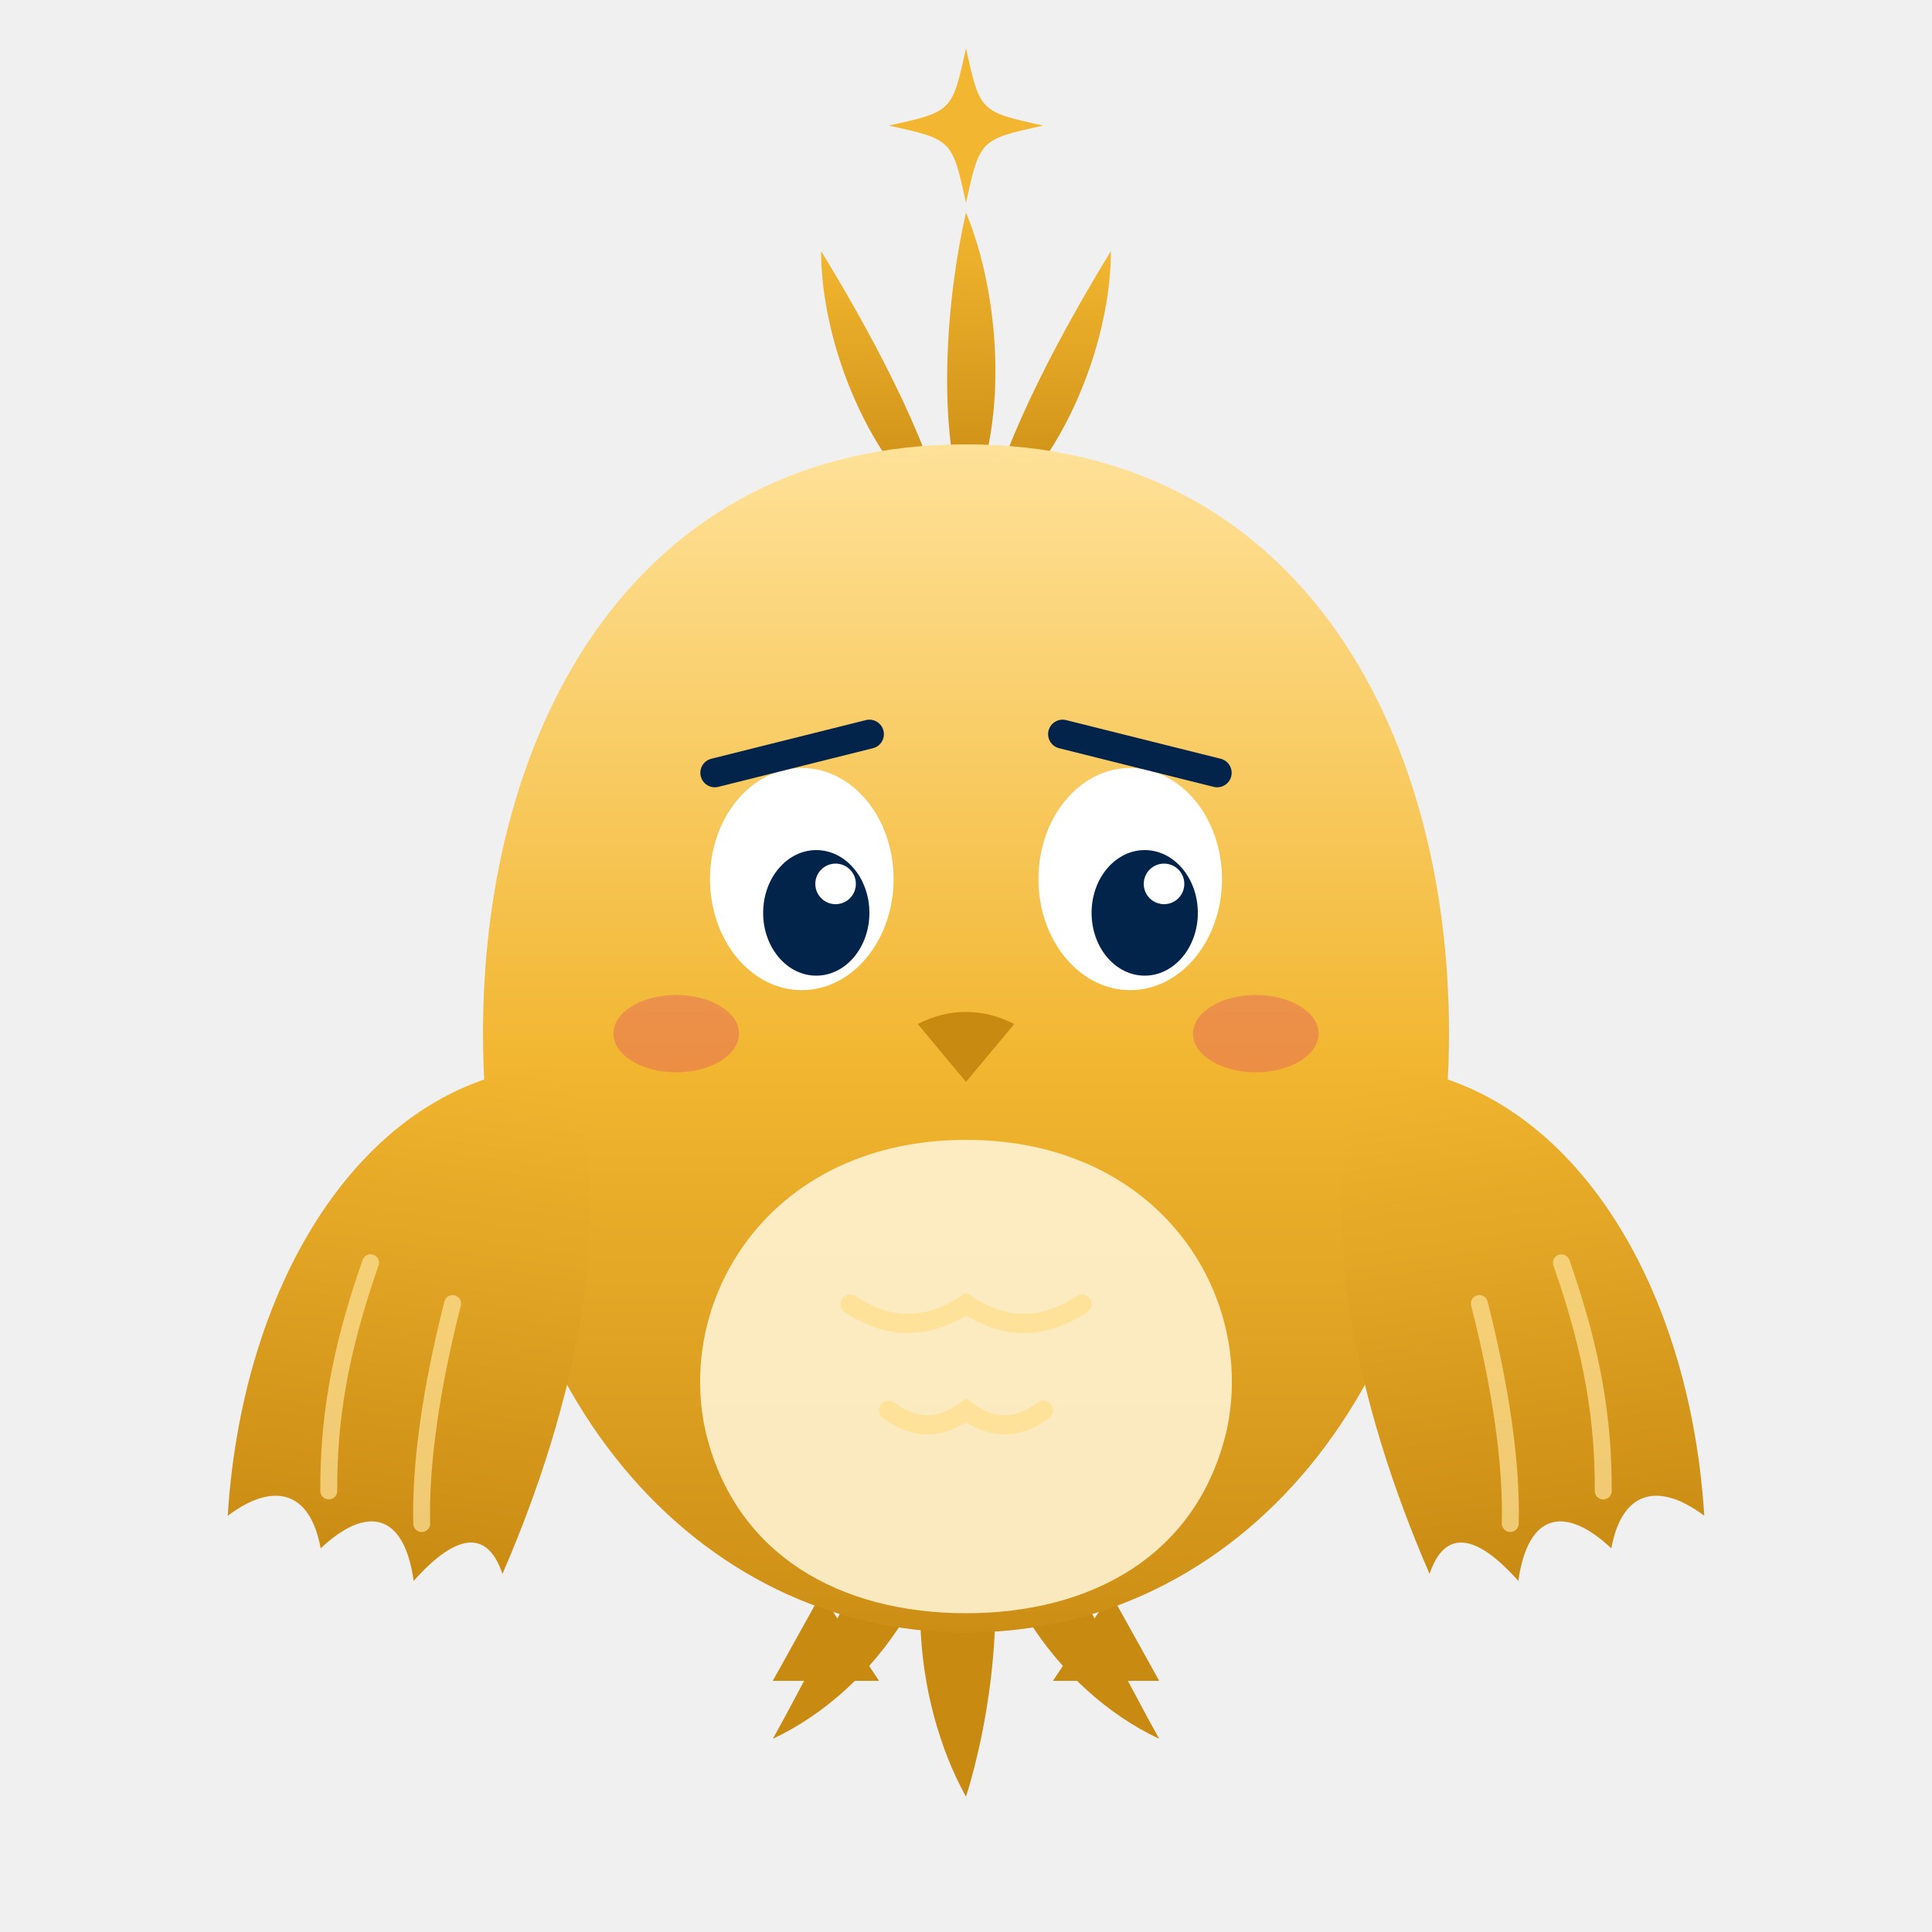
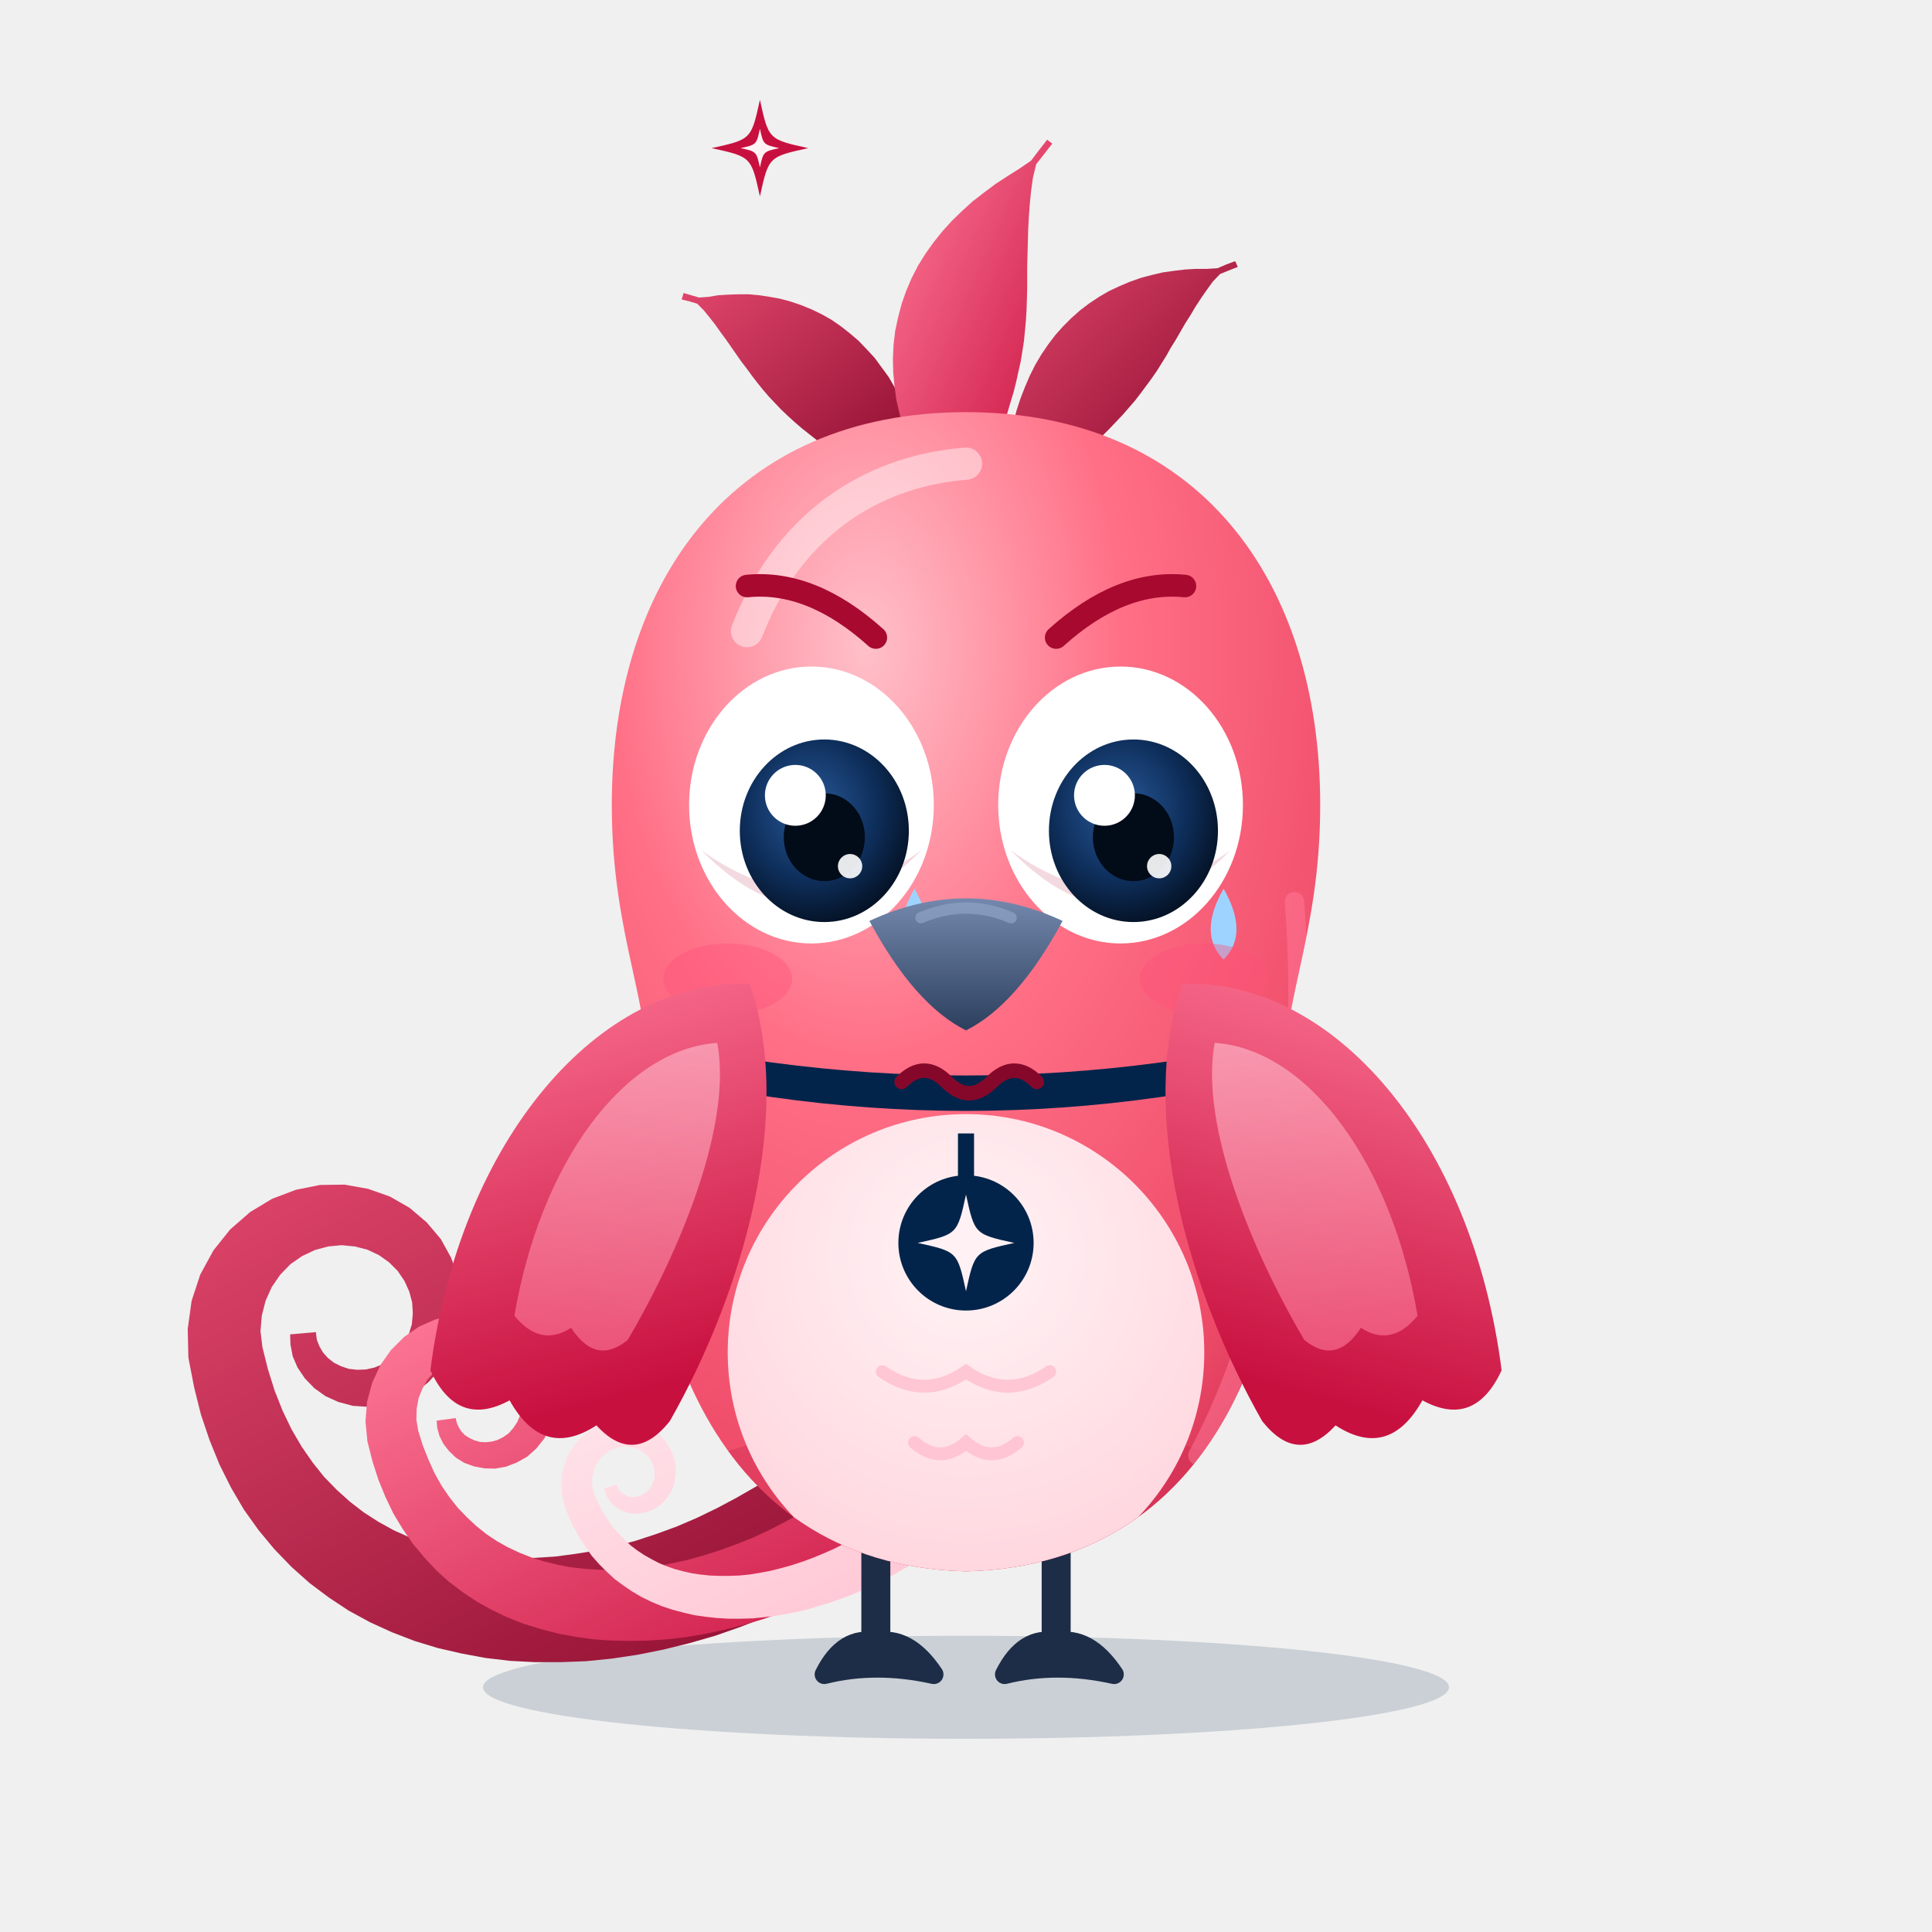
- <svg xmlns="http://www.w3.org/2000/svg" viewBox="0 0 400 400" width="400" height="400">
+ <svg xmlns="http://www.w3.org/2000/svg" viewBox="0 0 600 600" width="600" height="600">
  <defs>
-     <linearGradient id="h11b" x1="0" y1="90" x2="0" y2="350" gradientUnits="userSpaceOnUse">
-       <stop offset="0" stop-color="#FFE29A" />
-       <stop offset=".5" stop-color="#F2B630" />
-       <stop offset="1" stop-color="#C98A12" />
+     <radialGradient id="h18body" cx=".36" cy=".2" r=".95">
+       <stop offset="0" stop-color="#FFC0C9" />
+       <stop offset=".38" stop-color="#FF6F86" />
+       <stop offset=".8" stop-color="#EE4A68" />
+       <stop offset="1" stop-color="#C9284D" />
+     </radialGradient>
+     <linearGradient id="h18wing" x1="0" y1="0" x2=".3" y2="1">
+       <stop offset="0" stop-color="#FF7A98" />
+       <stop offset="1" stop-color="#C8103F" />
    </linearGradient>
-     <linearGradient id="h11w" x1="0" y1="0" x2="0" y2="1">
-       <stop offset="0" stop-color="#F2B630" />
-       <stop offset="1" stop-color="#C98A12" />
+     <linearGradient id="h18wingIn" x1="0" y1="0" x2="0" y2="1">
+       <stop offset="0" stop-color="#FFC2D1" />
+       <stop offset="1" stop-color="#FF7A98" />
    </linearGradient>
+     <linearGradient id="h18crim" x1="0" y1="0" x2="1" y2="1">
+       <stop offset="0" stop-color="#E0456B" />
+       <stop offset="1" stop-color="#85082A" />
+     </linearGradient>
+     <linearGradient id="h18rose" x1="0" y1="0" x2="1" y2="1">
+       <stop offset="0" stop-color="#FF7A98" />
+       <stop offset="1" stop-color="#C8103F" />
+     </linearGradient>
+     <linearGradient id="h18petal" x1="0" y1="0" x2="1" y2="1">
+       <stop offset="0" stop-color="#FFE3EA" />
+       <stop offset="1" stop-color="#FFC2D1" />
+     </linearGradient>
+     <radialGradient id="h18iris" cx=".42" cy=".38" r=".7">
+       <stop offset="0" stop-color="#2A5A9A" />
+       <stop offset=".55" stop-color="#0E2F5C" />
+       <stop offset="1" stop-color="#020B18" />
+     </radialGradient>
+     <linearGradient id="h18beak" x1="0" y1="0" x2="0" y2="1">
+       <stop offset="0" stop-color="#7488AD" />
+       <stop offset="1" stop-color="#2C3F5E" />
+     </linearGradient>
+     <radialGradient id="h18belly" cx=".5" cy=".3" r=".75">
+       <stop offset="0" stop-color="#FFF3F5" />
+       <stop offset="1" stop-color="#FFD3DC" />
+     </radialGradient>
+     <clipPath id="h18clip">
+       <path d="M300 128 C372 128 410 180 410 250 C410 292 397 312 399 340 C404 404 382 486 300 488 C218 486 196 404 201 340 C203 312 190 292 190 250 C190 180 228 128 300 128Z" />
+     </clipPath>
  </defs>
-   <g fill="#C98A12">
-     <path d="M200 300 C186 320.2 188.8 351.8 200 372 C206.3 351.8 209.8 320.2 200 300Z" />
-     <path d="M196 300 C198.8 324.5 181.4 350 160 360 C169.6 342.9 182.7 314.9 196 300Z" />
-     <path d="M204 300 C201.2 324.5 218.6 350 240 360 C230.4 342.9 217.3 314.9 204 300Z" />
+   <ellipse cx="300" cy="524" rx="150" ry="16" fill="#03244A" opacity=".16" />
+   <path d="M282.9 416.1 L278.2 422.6 L273.5 428.4 L268.6 434 L263.4 439.3 L258 444.3 L252.5 449 L246.7 453.5 L240.9 457.7 L234.9 461.6 L228.8 465.1 L222.6 468.4 L216.4 471.4 L210.1 474.1 L203.8 476.4 L197.4 478.5 L191.1 480.2 L184.8 481.6 L178.5 482.6 L172.4 483.4 L166.3 483.8 L160.2 483.9 L154.4 483.6 L148.6 483 L143 482.1 L137.5 480.9 L132.2 479.3 L127.1 477.4 L122.2 475.2 L117.5 472.6 L113 469.7 L108.7 466.4 L104.6 462.7 L100.7 458.7 L97.1 454.2 L93.7 449.3 L90.6 444 L87.8 438.2 L85.3 431.9 L83.2 425.2 L81.5 418.4 L80.9 413.4 L81.3 408.6 L82.5 403.9 L84.4 399.7 L87 395.9 L90.2 392.6 L93.8 390.1 L97.8 388.2 L101.9 387.1 L106.1 386.7 L110.2 387.1 L114.1 388.1 L117.7 389.8 L120.8 392 L123.5 394.7 L125.6 397.8 L127.1 401.1 L128 404.5 L128.2 407.9 L127.9 411.3 L126.9 414.5 L125.5 417.3 L123.7 419.8 L121.5 421.9 L119 423.6 L116.3 424.7 L113.6 425.3 L110.9 425.4 L108.3 425.1 L105.9 424.3 L103.7 423.2 L101.8 421.7 L100.3 420 L99.2 418.1 L98.4 416.1 L98.1 413.7 L90.1 414.4 L90.2 417.5 L90.9 421.2 L92.4 424.7 L94.7 428.1 L97.6 431.1 L101.1 433.6 L105.1 435.4 L109.6 436.6 L114.3 436.9 L119.2 436.4 L124.1 434.9 L128.8 432.6 L133 429.3 L136.8 425.2 L139.8 420.4 L141.9 414.9 L143.1 409.1 L143.3 402.9 L142.3 396.7 L140.1 390.6 L136.9 384.8 L132.5 379.6 L127.2 375.1 L121.1 371.6 L114.3 369.2 L107 367.9 L99.4 368 L91.9 369.5 L84.5 372.3 L77.7 376.4 L71.5 381.8 L66.3 388.3 L62.2 395.8 L59.5 404 L58.3 412.7 L58.5 421.6 L60.3 430.9 L62.4 439.3 L65.1 447.3 L68.2 454.9 L71.8 462.1 L75.8 468.9 L80.3 475.2 L85.2 481.1 L90.5 486.6 L96.1 491.6 L102.1 496.1 L108.3 500.2 L114.9 503.8 L121.7 506.9 L128.7 509.6 L135.9 511.8 L143.3 513.5 L150.8 514.9 L158.5 515.8 L166.2 516.2 L174.1 516.2 L182 515.9 L190 515.1 L198 513.9 L206 512.3 L214.1 510.3 L222.1 508 L230.1 505.2 L238 502.1 L245.9 498.6 L253.7 494.7 L261.4 490.5 L268.9 485.9 L276.4 480.9 L283.7 475.5 L290.8 469.8 L297.7 463.8 L304.5 457.4 L311 450.6 L317.1 443.9Z" fill="url(#h18crim)" />
+   <path d="M289.1 435.7 L284.9 440.5 L280.8 445 L276.5 449.2 L272.1 453.2 L267.6 456.9 L262.9 460.5 L258.2 463.9 L253.5 467 L248.6 470 L243.7 472.7 L238.8 475.2 L233.9 477.5 L228.9 479.5 L224 481.3 L219 482.9 L214.1 484.3 L209.2 485.4 L204.4 486.3 L199.6 486.9 L194.9 487.4 L190.3 487.5 L185.8 487.5 L181.4 487.2 L177.1 486.7 L173 485.9 L168.9 484.9 L165.1 483.7 L161.3 482.2 L157.7 480.5 L154.3 478.6 L151 476.4 L147.9 473.9 L145 471.2 L142.2 468.3 L139.6 465 L137.2 461.5 L135 457.6 L133.1 453.4 L131.3 448.9 L129.9 444.4 L129.3 440.9 L129.4 437.5 L130 434.2 L131.2 431.2 L132.8 428.4 L134.9 426 L137.4 424.1 L140 422.6 L142.9 421.6 L145.8 421.2 L148.7 421.3 L151.4 421.9 L154 422.9 L156.3 424.3 L158.2 426.1 L159.8 428.1 L161 430.3 L161.7 432.7 L162.1 435.1 L162 437.4 L161.5 439.6 L160.6 441.7 L159.4 443.5 L158 445.1 L156.3 446.3 L154.5 447.2 L152.7 447.7 L150.8 447.9 L149 447.8 L147.3 447.3 L145.8 446.6 L144.4 445.7 L143.3 444.6 L142.5 443.3 L141.9 442 L141.5 440.4 L135.6 441.2 L135.8 443.5 L136.5 446 L137.7 448.4 L139.5 450.7 L141.6 452.7 L144.2 454.3 L147.2 455.4 L150.4 456 L153.7 456.1 L157.1 455.5 L160.5 454.2 L163.7 452.4 L166.5 449.9 L169 446.8 L170.9 443.3 L172.1 439.4 L172.7 435.2 L172.5 430.9 L171.6 426.6 L169.8 422.4 L167.3 418.5 L164 415.1 L160.1 412.2 L155.6 410 L150.8 408.6 L145.6 408 L140.3 408.4 L135.1 409.8 L130.1 412 L125.5 415.2 L121.4 419.3 L118.1 424 L115.6 429.4 L114 435.3 L113.5 441.4 L114.1 447.6 L115.7 453.9 L117.5 459.5 L119.7 464.9 L122.2 470.1 L125.1 474.9 L128.2 479.4 L131.7 483.6 L135.4 487.6 L139.4 491.2 L143.6 494.4 L148.1 497.4 L152.8 500 L157.6 502.3 L162.7 504.3 L167.9 505.9 L173.2 507.3 L178.6 508.3 L184.2 509.1 L189.8 509.5 L195.6 509.6 L201.4 509.5 L207.2 509.1 L213.2 508.4 L219.1 507.4 L225.1 506.1 L231.1 504.6 L237.1 502.8 L243.1 500.7 L249.1 498.4 L255.1 495.8 L261 493 L266.9 489.8 L272.7 486.5 L278.5 482.9 L284.2 479 L289.8 474.9 L295.3 470.6 L300.6 466 L305.9 461.1 L310.9 456.3Z" fill="url(#h18rose)" />
+   <path d="M295.7 453.5 L292.5 456.9 L289.3 460.1 L286 463 L282.7 465.8 L279.4 468.4 L276 470.9 L272.6 473.3 L269.2 475.4 L265.8 477.4 L262.4 479.3 L259 481 L255.6 482.5 L252.2 483.9 L248.9 485.1 L245.5 486.2 L242.2 487.1 L239 487.9 L235.7 488.5 L232.6 489 L229.5 489.3 L226.4 489.4 L223.4 489.4 L220.5 489.3 L217.6 489 L214.9 488.6 L212.2 488 L209.6 487.3 L207 486.4 L204.6 485.4 L202.3 484.2 L200 482.9 L197.9 481.5 L195.8 479.9 L193.9 478.1 L192.1 476.2 L190.3 474.2 L188.7 471.9 L187.2 469.5 L185.9 467 L184.7 464.4 L184.1 462.4 L183.9 460.3 L184 458.3 L184.5 456.4 L185.3 454.6 L186.4 453 L187.7 451.7 L189.2 450.6 L190.8 449.9 L192.5 449.4 L194.2 449.2 L195.9 449.4 L197.5 449.8 L199 450.5 L200.3 451.4 L201.4 452.5 L202.2 453.7 L202.8 455.1 L203.2 456.4 L203.3 457.8 L203.2 459.2 L202.8 460.5 L202.2 461.6 L201.5 462.7 L200.6 463.5 L199.6 464.1 L198.6 464.6 L197.5 464.8 L196.4 464.9 L195.4 464.8 L194.5 464.5 L193.6 464 L192.9 463.4 L192.3 462.8 L191.8 462 L191.5 461.1 L187.7 462.2 L188 463.5 L188.6 465 L189.5 466.4 L190.8 467.7 L192.3 468.7 L194 469.5 L195.8 470 L197.8 470.1 L199.9 469.8 L201.9 469.2 L203.9 468.2 L205.7 466.8 L207.2 465.1 L208.5 463.1 L209.4 460.8 L209.8 458.3 L209.9 455.7 L209.4 453.1 L208.5 450.6 L207.1 448.2 L205.3 446 L203.1 444.1 L200.5 442.7 L197.6 441.7 L194.5 441.2 L191.4 441.3 L188.2 441.9 L185.2 443.1 L182.3 444.9 L179.7 447.1 L177.6 449.9 L175.9 453 L174.8 456.5 L174.3 460.1 L174.5 463.9 L175.3 467.6 L176.7 471.2 L178.2 474.4 L179.9 477.5 L181.8 480.4 L183.8 483.2 L186 485.7 L188.4 488.1 L190.9 490.4 L193.6 492.4 L196.4 494.3 L199.3 496 L202.4 497.5 L205.5 498.8 L208.8 499.9 L212.2 500.8 L215.6 501.6 L219.1 502.1 L222.7 502.5 L226.3 502.7 L230 502.7 L233.8 502.6 L237.6 502.2 L241.5 501.7 L245.4 501 L249.3 500.2 L253.2 499.1 L257.2 497.9 L261.2 496.5 L265.2 495 L269.2 493.2 L273.2 491.3 L277.2 489.2 L281.1 487 L285.1 484.5 L289.1 481.9 L293 479.2 L296.9 476.2 L300.7 473.1 L304.6 469.8 L308.3 466.5Z" fill="url(#h18petal)" />
+   <path d="M272 482 L272 512" stroke="#1D2D47" stroke-width="9" stroke-linecap="round" />
+   <path d="M256 520 Q262 508 272 510 Q282 508 290 520 Q272 516 256 520Z" fill="#1D2D47" stroke="#1D2D47" stroke-width="6" stroke-linejoin="round" />
+   <path d="M328 482 L328 512" stroke="#1D2D47" stroke-width="9" stroke-linecap="round" />
+   <path d="M312 520 Q318 508 328 510 Q338 508 346 520 Q328 516 312 520Z" fill="#1D2D47" stroke="#1D2D47" stroke-width="6" stroke-linejoin="round" />
+   <path d="M287.5 146.5 L286.6 142.5 L285.5 138.6 L284.3 134.7 L282.9 131 L281.4 127.3 L279.7 123.8 L277.9 120.4 L276 117.1 L273.8 114.1 L271.6 111.1 L269.1 108.4 L266.6 105.8 L263.9 103.5 L261.1 101.3 L258.2 99.3 L255.2 97.6 L252.1 96.1 L248.9 94.8 L245.7 93.7 L242.4 92.8 L239.1 92.2 L235.9 91.7 L232.6 91.4 L229.4 91.4 L226.2 91.5 L223 91.7 L220 92.2 L217.1 92.4 L214.7 91.7 L212.3 91 L211.7 93 L214.1 93.6 L216.5 94.3 L218.5 96.3 L220.3 98.5 L222.1 100.8 L223.8 103.2 L225.5 105.5 L227.1 107.8 L228.7 110.1 L230.3 112.4 L232 114.6 L233.6 116.8 L235.3 119 L237 121.1 L238.8 123.2 L240.7 125.2 L242.6 127.2 L244.7 129.2 L246.8 131.1 L249 133 L251.4 134.9 L253.8 136.8 L256.3 138.8 L258.9 140.7 L261.7 142.7 L264.5 144.7 L267.4 146.8 L270.4 148.9 L273.4 151.2 L276.5 153.5Z" fill="url(#h18crim)" />
+   <path d="M323.9 152.8 L326.7 150.1 L329.4 147.5 L332.1 145 L334.7 142.6 L337.3 140.2 L339.7 137.9 L342.1 135.6 L344.4 133.3 L346.5 131.1 L348.6 128.9 L350.6 126.6 L352.5 124.4 L354.2 122.2 L355.9 119.9 L357.6 117.6 L359.2 115.3 L360.7 112.9 L362.2 110.5 L363.6 108 L365.1 105.6 L366.6 103 L368.1 100.4 L369.7 97.9 L371.3 95.2 L373 92.6 L374.8 90 L376.7 87.4 L378.9 85.1 L381.6 84 L384.4 82.9 L383.6 81.1 L380.9 82.1 L378.1 83.3 L374.8 83.5 L371.4 83.5 L368 83.7 L364.6 84.1 L361.1 84.6 L357.7 85.4 L354.3 86.3 L350.9 87.5 L347.6 88.9 L344.4 90.4 L341.3 92.2 L338.3 94.2 L335.4 96.4 L332.7 98.8 L330.1 101.4 L327.7 104.1 L325.5 107 L323.4 110.1 L321.5 113.3 L319.8 116.7 L318.3 120.2 L316.9 123.8 L315.7 127.5 L314.7 131.3 L313.8 135.2 L313.1 139.1 L312.5 143.2 L312.1 147.2Z" fill="url(#h18crim)" />
+   <path d="M305.9 150.9 L307.1 146.8 L308.3 142.9 L309.5 139.1 L310.6 135.4 L311.8 131.8 L312.8 128.4 L313.8 125 L314.8 121.7 L315.6 118.5 L316.3 115.3 L317 112.2 L317.5 109.1 L318 105.9 L318.3 102.8 L318.6 99.6 L318.8 96.4 L318.9 93.2 L319 89.8 L319 86.4 L319 82.8 L319.1 79.2 L319.2 75.4 L319.3 71.6 L319.5 67.6 L319.8 63.5 L320.2 59.4 L320.8 55.1 L321.8 51 L324.3 47.8 L326.8 44.6 L325.2 43.4 L322.7 46.6 L320.2 49.9 L316.7 52.3 L312.9 54.7 L309.2 57.1 L305.6 59.8 L302.1 62.5 L298.8 65.5 L295.6 68.6 L292.7 71.8 L289.9 75.3 L287.4 78.8 L285.1 82.5 L283.1 86.4 L281.4 90.4 L280 94.4 L278.9 98.6 L278 102.8 L277.5 107.1 L277.3 111.4 L277.4 115.7 L277.8 120 L278.4 124.3 L279.4 128.6 L280.6 132.8 L282.1 137 L283.8 141.2 L285.7 145.2 L287.8 149.2 L290.1 153.1Z" fill="url(#h18rose)" />
+   <path d="M236 31 C238.7 43.3 238.7 43.3 251 46 C238.7 48.7 238.7 48.7 236 61 C233.3 48.7 233.3 48.7 221 46 C233.3 43.3 233.3 43.3 236 31Z" fill="#C8103F" />
+   <path d="M236 40 C237.08 44.92 237.08 44.92 242 46 C237.08 47.08 237.08 47.08 236 52 C234.92 47.08 234.92 47.08 230 46 C234.92 44.92 234.92 44.92 236 40Z" fill="#FFF1F4" />
+   <path d="M300 128 C372 128 410 180 410 250 C410 292 397 312 399 340 C404 404 382 486 300 488 C218 486 196 404 201 340 C203 312 190 292 190 250 C190 180 228 128 300 128Z" fill="url(#h18body)" />
+   <ellipse cx="300" cy="500" rx="130" ry="60" fill="#C9284D" opacity=".35" clip-path="url(#h18clip)" />
+   <path d="M402 280 C406 330 400 400 372 452" fill="none" stroke="#FF7A98" stroke-width="6" stroke-linecap="round" opacity=".5" clip-path="url(#h18clip)" />
+   <path d="M232 196 C246 160 274 146 300 144" fill="none" stroke="#fff" stroke-width="10" stroke-linecap="round" opacity=".45" />
+   <ellipse cx="300" cy="420" rx="74" ry="74" fill="url(#h18belly)" clip-path="url(#h18clip)" />
+   <g clip-path="url(#h18clip)" fill="none" stroke="#FFC2D1" stroke-width="4" stroke-linecap="round" opacity=".9">
+     <path d="M274 426 q13 9 26 0 q13 9 26 0 M284 448 q8 7 16 0 q8 7 16 0" />
  </g>
-   <path d="M170 330 l-10 18 h22 Z M230 330 l10 18 h-22 Z" fill="#C98A12" />
-   <path d="M196 108 C192.3 90.6 179.1 66.8 170 52 C170 71 180 96.4 196 108Z" fill="url(#h11w)" />
-   <path d="M200 106 C209 88.6 207.2 61.4 200 44 C196 61.4 193.7 88.6 200 106Z" fill="url(#h11w)" />
-   <path d="M204 108 C207.7 90.6 220.9 66.8 230 52 C230 71 220 96.4 204 108Z" fill="url(#h11w)" />
-   <path d="M200 10 C202.88 23.12 202.88 23.12 216 26 C202.88 28.88 202.88 28.88 200 42 C197.12 28.88 197.12 28.88 184 26 C197.12 23.12 197.12 23.12 200 10Z" fill="#F2B630" />
-   <path d="M200 92 C268 92 300 150 300 214 C300 288 256 338 200 338 C144 338 100 288 100 214 C100 150 132 92 200 92Z" fill="url(#h11b)" />
-   <path d="M200 236 C240 236 260 268 254 296 C248 322 226 334 200 334 C174 334 152 322 146 296 C140 268 160 236 200 236Z" fill="#FFF3D1" opacity=".9" />
-   <path d="M176 270 q12 8 24 0 q12 8 24 0 M184 292 q8 6 16 0 q8 6 16 0" fill="none" stroke="#FFE29A" stroke-width="4" stroke-linecap="round" />
-   <g transform="translate(112 226) rotate(8)">
-     <path d="M4 -6 C-34 0 -56 44 -52 96 C-44 88 -36 88 -32 100 C-24 90 -16 90 -12 104 C-4 92 2 92 6 100 C16 64 20 20 4 -6Z" fill="url(#h11w)" />
-     <path d="M-30 40 C-34 60 -34 74 -32 88 M-12 46 C-14 64 -14 80 -12 92" fill="none" stroke="#FFE29A" stroke-width="3.5" stroke-linecap="round" opacity=".7" />
+   <g clip-path="url(#h18clip)">
+     <path d="M180 318 Q300 350 420 318 L420 328 Q300 362 180 328Z" fill="#03244A" />
  </g>
-   <g transform="translate(288 226) scale(-1 1) rotate(8)">
-     <path d="M4 -6 C-34 0 -56 44 -52 96 C-44 88 -36 88 -32 100 C-24 90 -16 90 -12 104 C-4 92 2 92 6 100 C16 64 20 20 4 -6Z" fill="url(#h11w)" />
-     <path d="M-30 40 C-34 60 -34 74 -32 88 M-12 46 C-14 64 -14 80 -12 92" fill="none" stroke="#FFE29A" stroke-width="3.5" stroke-linecap="round" opacity=".7" />
+   <path d="M300 352 L300 366" stroke="#03244A" stroke-width="5" />
+   <circle cx="300" cy="386" r="21" fill="#03244A" />
+   <path d="M300 371 C302.7 383.3 302.7 383.3 315 386 C302.7 388.7 302.7 388.7 300 401 C297.3 388.7 297.3 388.7 285 386 C297.3 383.3 297.3 383.3 300 371Z" fill="#FFF1F4" />
+   <ellipse cx="252" cy="250" rx="38" ry="43" fill="#FFFFFF" />
+   <path d="M217.8 264 Q252 299 286.2 264 Q252 289 217.8 264Z" fill="#F3D9E0" />
+   <ellipse cx="256" cy="258" rx="26.25" ry="28.35" fill="url(#h18iris)" />
+   <ellipse cx="256" cy="260" rx="12.6" ry="13.65" fill="#020B18" />
+   <circle cx="247" cy="247" r="9.45" fill="#FFFFFF" />
+   <circle cx="264" cy="269" r="3.78" fill="#FFFFFF" opacity=".9" />
+   <path d="M284 276 q8 14 0 22 q-8 -8 0 -22Z" fill="#9FD3FF" />
+   <ellipse cx="348" cy="250" rx="38" ry="43" fill="#FFFFFF" />
+   <path d="M313.8 264 Q348 299 382.2 264 Q348 289 313.8 264Z" fill="#F3D9E0" />
+   <ellipse cx="352" cy="258" rx="26.25" ry="28.35" fill="url(#h18iris)" />
+   <ellipse cx="352" cy="260" rx="12.6" ry="13.65" fill="#020B18" />
+   <circle cx="343" cy="247" r="9.45" fill="#FFFFFF" />
+   <circle cx="360" cy="269" r="3.78" fill="#FFFFFF" opacity=".9" />
+   <path d="M380 276 q8 14 0 22 q-8 -8 0 -22Z" fill="#9FD3FF" />
+   <path d="M232 182 Q252 180 272 198" fill="none" stroke="#A8092F" stroke-width="7" stroke-linecap="round" />
+   <path d="M328 198 Q348 180 368 182" fill="none" stroke="#A8092F" stroke-width="7" stroke-linecap="round" />
+   <path d="M270 286 Q300 272 330 286 Q316 312 300 320 Q284 312 270 286Z" fill="url(#h18beak)" />
+   <path d="M286 285 Q300 279 314 285" fill="none" stroke="#8EA3C4" stroke-width="3.5" stroke-linecap="round" opacity=".7" />
+   <path d="M280 336 q7 -7 14 0 q7 7 14 0 q7 -7 14 0" fill="none" stroke="#85082A" stroke-width="4.5" stroke-linecap="round" />
+   <g clip-path="url(#h18clip)">
+     <ellipse cx="226" cy="304" rx="20" ry="11" fill="#FF4F78" opacity=".4" />
+     <ellipse cx="374" cy="304" rx="20" ry="11" fill="#FF4F78" opacity=".4" />
  </g>
-   <ellipse cx="140" cy="214" rx="13" ry="8" fill="#E0456B" opacity=".35" />
-   <ellipse cx="260" cy="214" rx="13" ry="8" fill="#E0456B" opacity=".35" />
-   <ellipse cx="166" cy="182" rx="19" ry="23" fill="#FFFFFF" />
-   <ellipse cx="169" cy="189" rx="11" ry="13" fill="#03244A" />
-   <circle cx="173" cy="183" r="4.2" fill="#FFFFFF" />
-   <ellipse cx="234" cy="182" rx="19" ry="23" fill="#FFFFFF" />
-   <ellipse cx="237" cy="189" rx="11" ry="13" fill="#03244A" />
-   <circle cx="241" cy="183" r="4.2" fill="#FFFFFF" />
-   <path d="M148 160 L180 152 M252 160 L220 152" stroke="#03244A" stroke-width="6" stroke-linecap="round" />
-   <path d="M190 212 Q200 207 210 212 L200 224 Z" fill="#C98A12" />
+   <g transform="translate(224 318) rotate(12)">
+     <g transform="scale(1 1)">
+       <path d="M6 -14 C-40 -6 -72 52 -66 124 Q-54 140 -40 128 Q-26 144 -12 130 Q2 140 10 124 C24 80 28 22 6 -14Z" fill="url(#h18wing)" />
+       <path d="M0 6 C-28 14 -46 54 -44 102 Q-34 110 -26 102 Q-16 112 -8 102 C2 72 10 30 0 6Z" fill="url(#h18wingIn)" opacity=".6" />
+     </g>
+   </g>
+   <g transform="translate(376 318) rotate(-12)">
+     <g transform="scale(-1 1)">
+       <path d="M6 -14 C-40 -6 -72 52 -66 124 Q-54 140 -40 128 Q-26 144 -12 130 Q2 140 10 124 C24 80 28 22 6 -14Z" fill="url(#h18wing)" />
+       <path d="M0 6 C-28 14 -46 54 -44 102 Q-34 110 -26 102 Q-16 112 -8 102 C2 72 10 30 0 6Z" fill="url(#h18wingIn)" opacity=".6" />
+     </g>
+   </g>
</svg>
